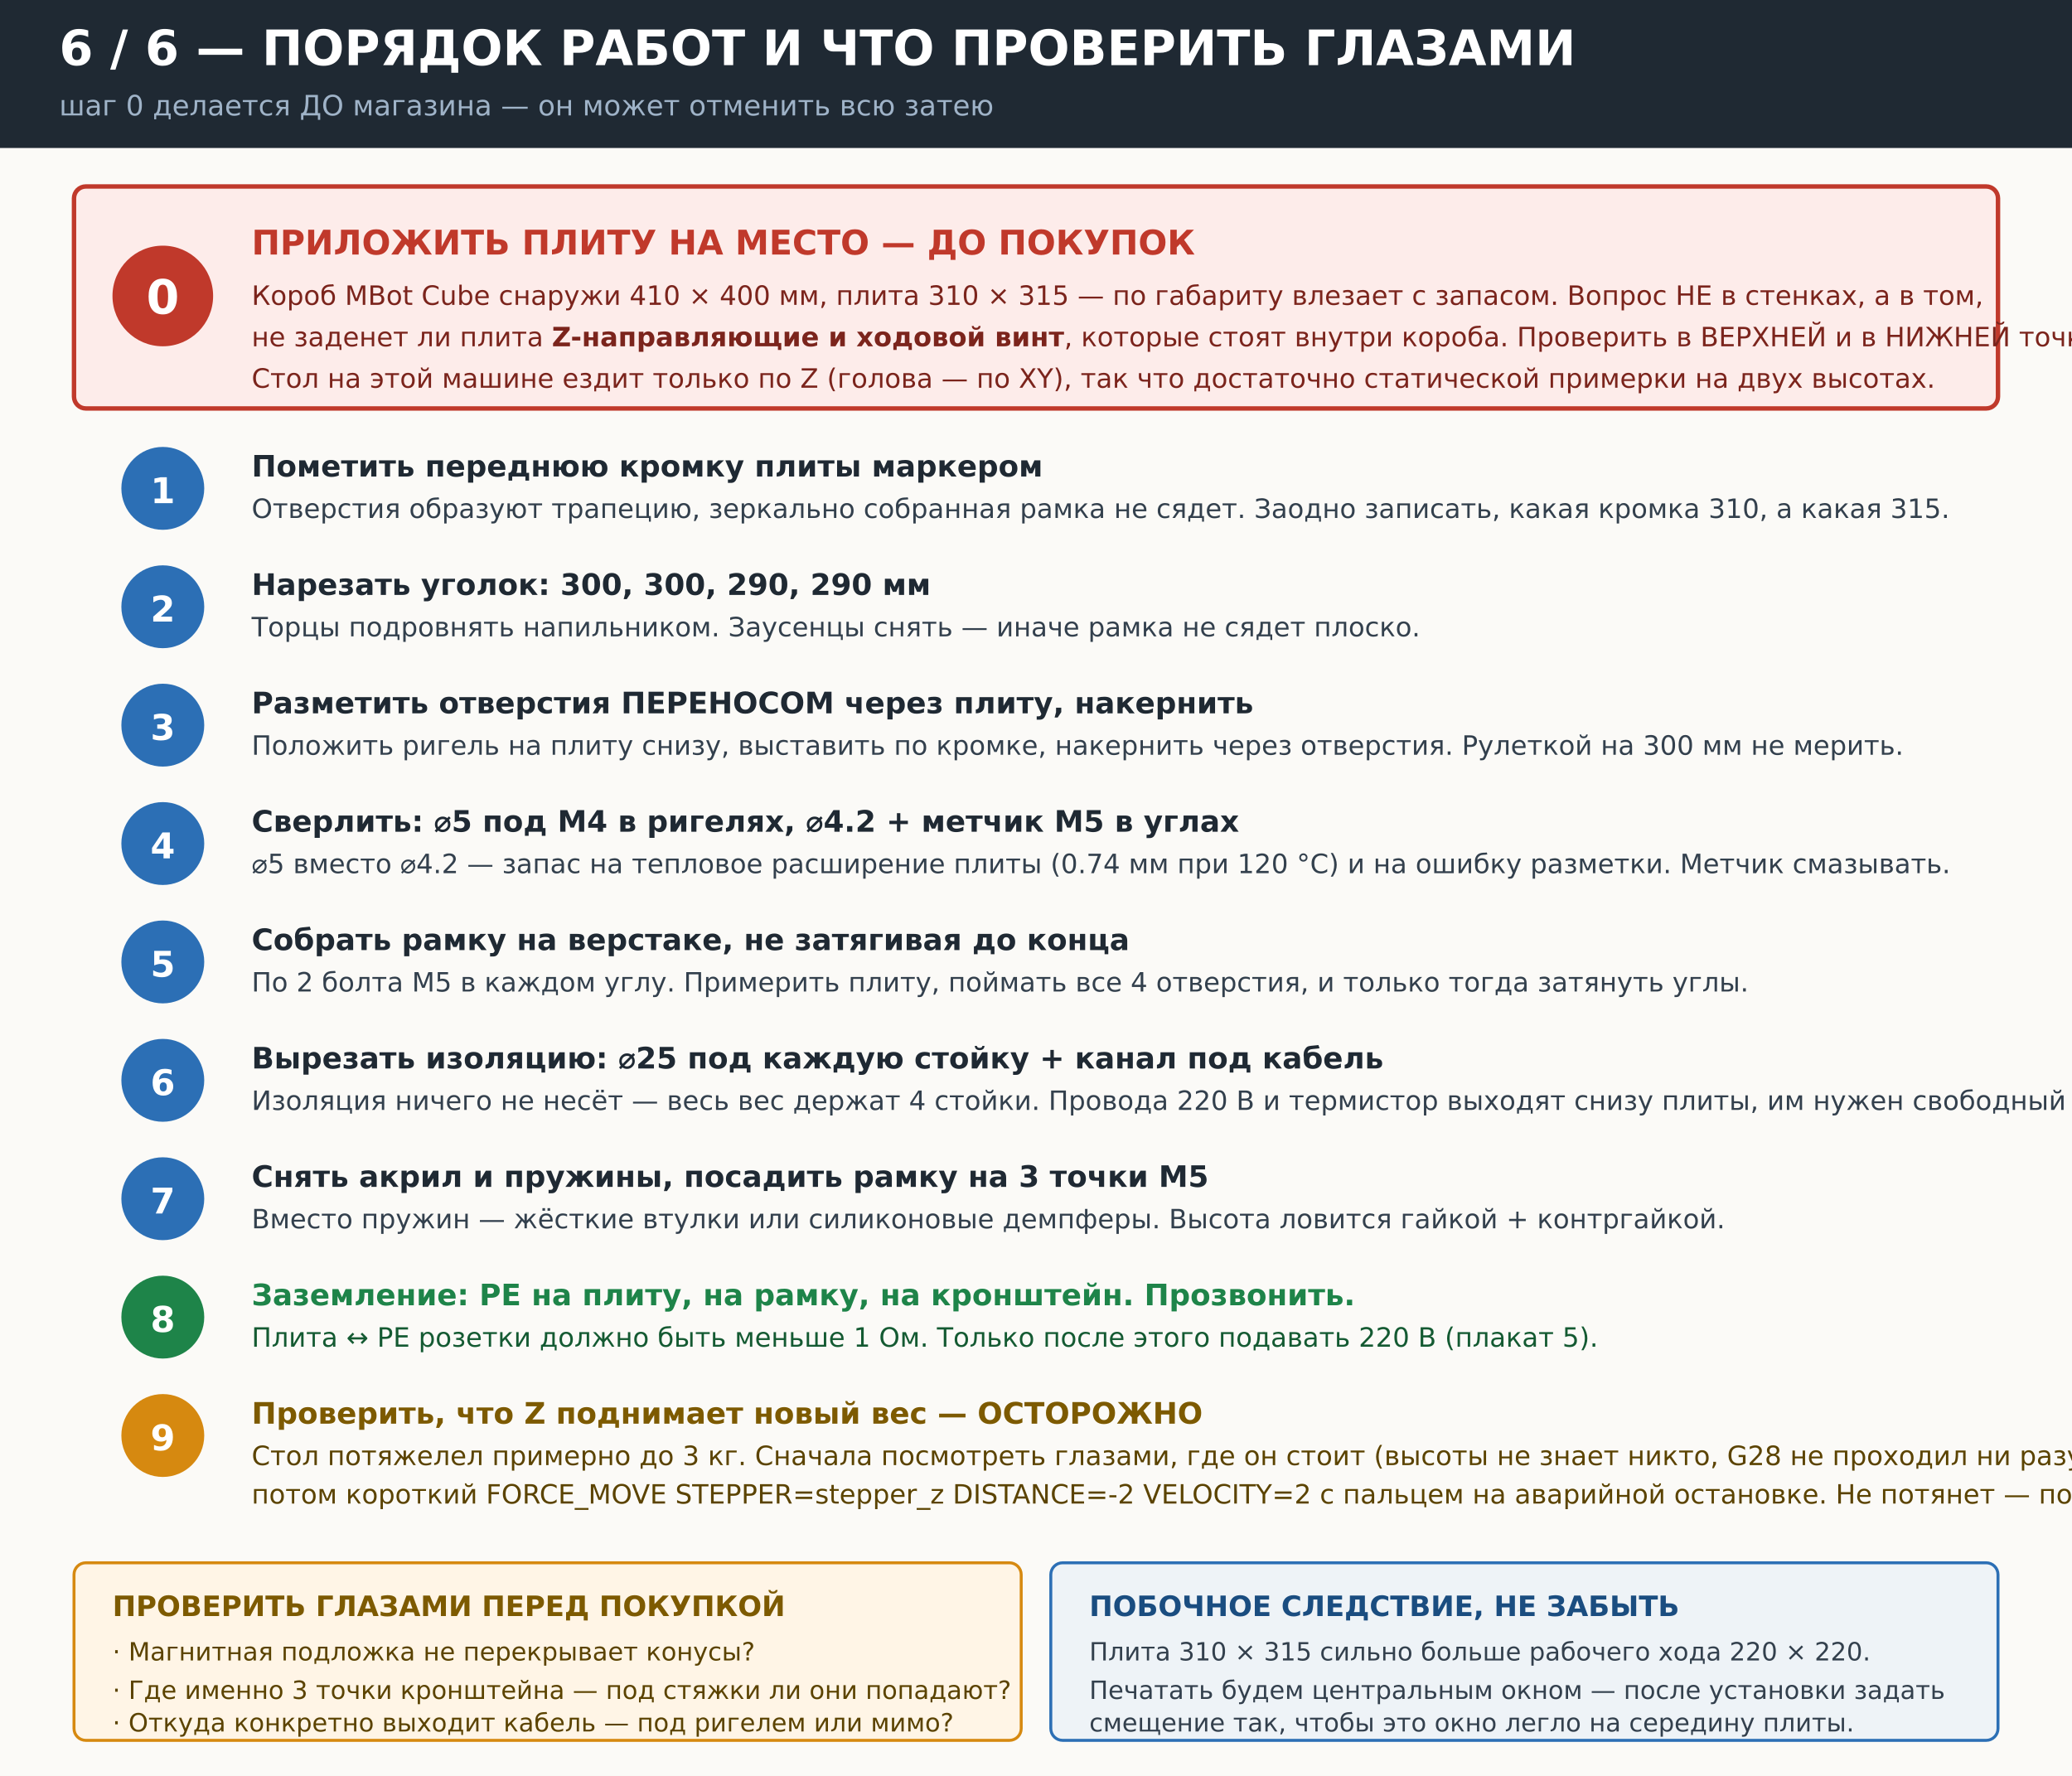
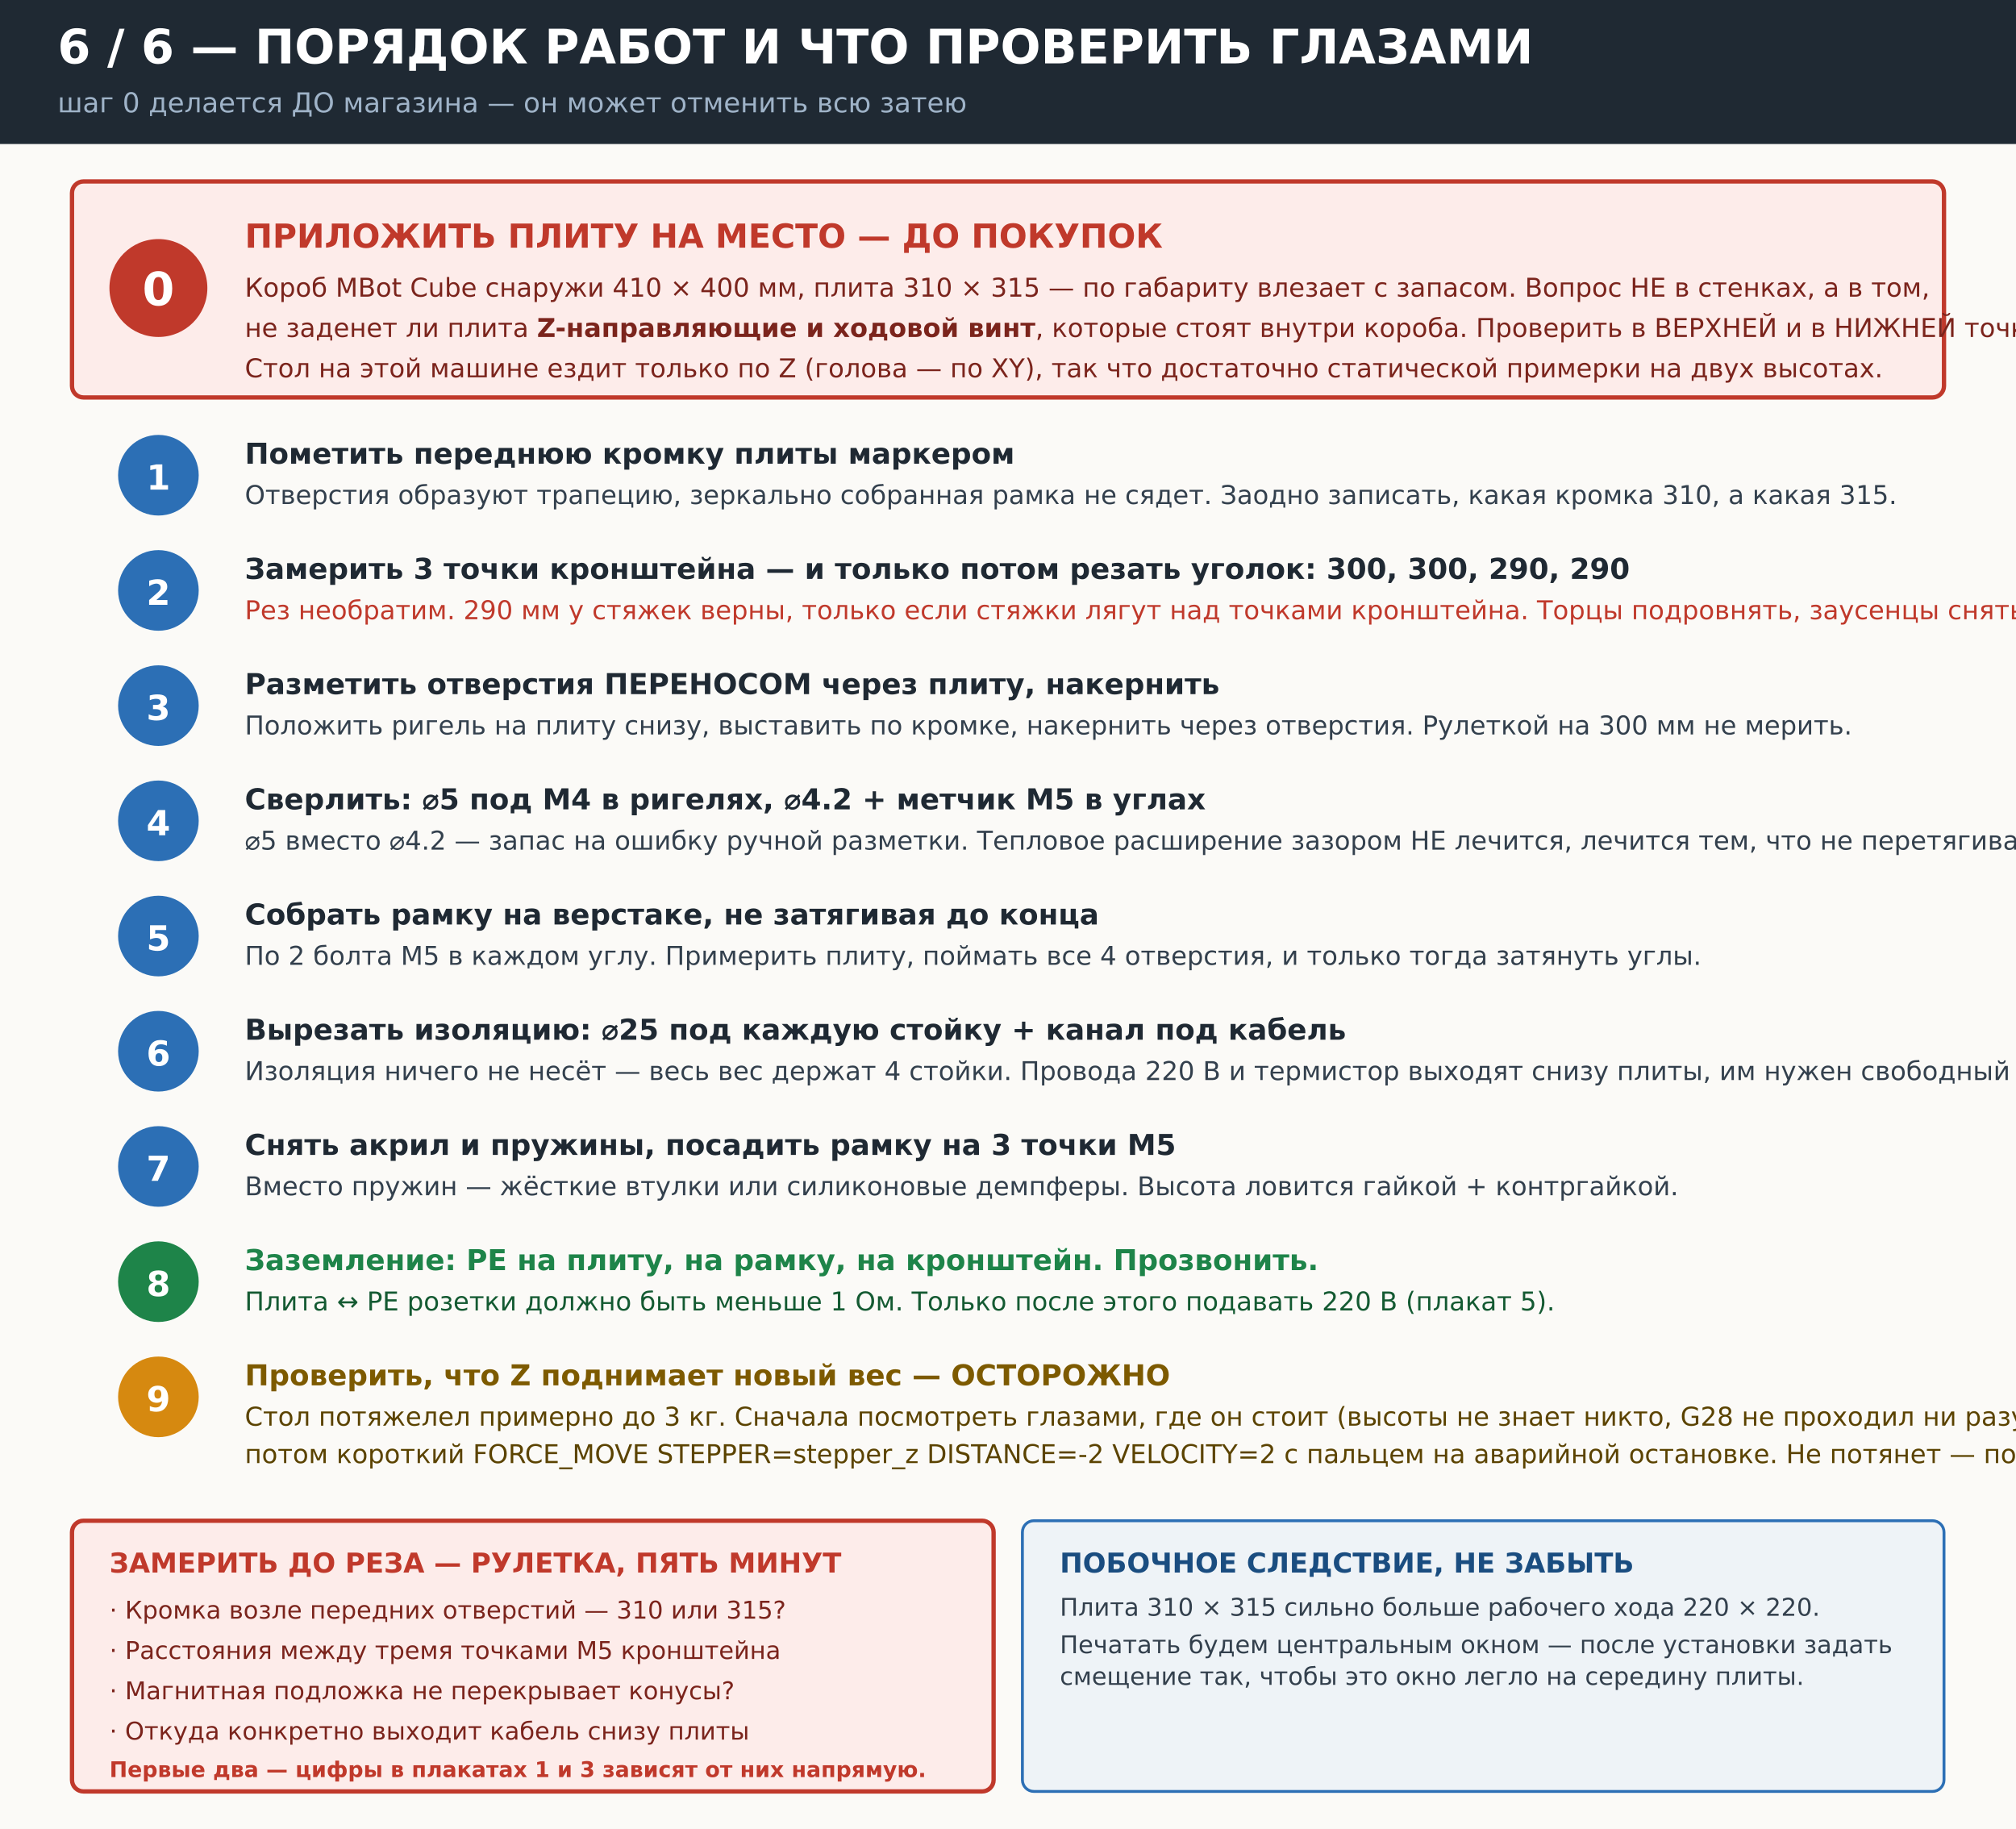
- <svg xmlns="http://www.w3.org/2000/svg" viewBox="0 0 1400 1200" width="1400" height="1200" font-family="DejaVu Sans, Verdana, Geneva, sans-serif">
-   <rect width="1400" height="1200" fill="#fbfaf7" />
+ <svg xmlns="http://www.w3.org/2000/svg" viewBox="0 0 1400 1270" width="1400" height="1270" font-family="DejaVu Sans, Verdana, Geneva, sans-serif">
+   <rect width="1400" height="1270" fill="#fbfaf7" />
  <rect x="0" y="0" width="1400" height="100" fill="#1f2933" />
  <text x="40" y="44" fill="#ffffff" font-size="33" font-weight="bold">6 / 6 — ПОРЯДОК РАБОТ И ЧТО ПРОВЕРИТЬ ГЛАЗАМИ</text>
  <text x="40" y="78" fill="#9fb3c8" font-size="19">шаг 0 делается ДО магазина — он может отменить всю затею</text>
  <rect x="50" y="126" width="1300" height="150" fill="#fdecea" stroke="#c0392b" stroke-width="3" rx="8" />
  <circle cx="110" cy="200" r="34" fill="#c0392b" />
  <text x="110" y="212" text-anchor="middle" fill="#ffffff" font-size="32" font-weight="bold">0</text>
  <text x="170" y="172" fill="#c0392b" font-size="23" font-weight="bold">ПРИЛОЖИТЬ ПЛИТУ НА МЕСТО — ДО ПОКУПОК</text>
  <text x="170" y="206" fill="#7b241c" font-size="18">Короб MBot Cube снаружи 410 × 400 мм, плита 310 × 315 — по габариту влезает с запасом. Вопрос НЕ в стенках, а в том,</text>
  <text x="170" y="234" fill="#7b241c" font-size="18">не заденет ли плита <tspan font-weight="bold">Z-направляющие и ходовой винт</tspan>, которые стоят внутри короба. Проверить в ВЕРХНЕЙ и в НИЖНЕЙ точке Z.</text>
  <text x="170" y="262" fill="#7b241c" font-size="18">Стол на этой машине ездит только по Z (голова — по XY), так что достаточно статической примерки на двух высотах.</text>
  <g font-size="18">
    <circle cx="110" cy="330" r="28" fill="#2c6fb5" />
    <text x="110" y="340" text-anchor="middle" fill="#ffffff" font-size="24" font-weight="bold">1</text>
    <text x="170" y="322" fill="#1f2933" font-size="20" font-weight="bold">Пометить переднюю кромку плиты маркером</text>
    <text x="170" y="350" fill="#33404d">Отверстия образуют трапецию, зеркально собранная рамка не сядет. Заодно записать, какая кромка 310, а какая 315.</text>
    <circle cx="110" cy="410" r="28" fill="#2c6fb5" />
    <text x="110" y="420" text-anchor="middle" fill="#ffffff" font-size="24" font-weight="bold">2</text>
-     <text x="170" y="402" fill="#1f2933" font-size="20" font-weight="bold">Нарезать уголок: 300, 300, 290, 290 мм</text>
-     <text x="170" y="430" fill="#33404d">Торцы подровнять напильником. Заусенцы снять — иначе рамка не сядет плоско.</text>
+     <text x="170" y="402" fill="#1f2933" font-size="20" font-weight="bold">Замерить 3 точки кронштейна — и только потом резать уголок: 300, 300, 290, 290</text>
+     <text x="170" y="430" fill="#c0392b">Рез необратим. 290 мм у стяжек верны, только если стяжки лягут над точками кронштейна. Торцы подровнять, заусенцы снять.</text>
    <circle cx="110" cy="490" r="28" fill="#2c6fb5" />
    <text x="110" y="500" text-anchor="middle" fill="#ffffff" font-size="24" font-weight="bold">3</text>
    <text x="170" y="482" fill="#1f2933" font-size="20" font-weight="bold">Разметить отверстия ПЕРЕНОСОМ через плиту, накернить</text>
    <text x="170" y="510" fill="#33404d">Положить ригель на плиту снизу, выставить по кромке, накернить через отверстия. Рулеткой на 300 мм не мерить.</text>
    <circle cx="110" cy="570" r="28" fill="#2c6fb5" />
    <text x="110" y="580" text-anchor="middle" fill="#ffffff" font-size="24" font-weight="bold">4</text>
    <text x="170" y="562" fill="#1f2933" font-size="20" font-weight="bold">Сверлить: ⌀5 под М4 в ригелях, ⌀4.2 + метчик М5 в углах</text>
-     <text x="170" y="590" fill="#33404d">⌀5 вместо ⌀4.2 — запас на тепловое расширение плиты (0.74 мм при 120 °C) и на ошибку разметки. Метчик смазывать.</text>
+     <text x="170" y="590" fill="#33404d">⌀5 вместо ⌀4.2 — запас на ошибку ручной разметки. Тепловое расширение зазором НЕ лечится, лечится тем, что не перетягиваем. Метчик смазывать.</text>
    <circle cx="110" cy="650" r="28" fill="#2c6fb5" />
    <text x="110" y="660" text-anchor="middle" fill="#ffffff" font-size="24" font-weight="bold">5</text>
    <text x="170" y="642" fill="#1f2933" font-size="20" font-weight="bold">Собрать рамку на верстаке, не затягивая до конца</text>
    <text x="170" y="670" fill="#33404d">По 2 болта М5 в каждом углу. Примерить плиту, поймать все 4 отверстия, и только тогда затянуть углы.</text>
    <circle cx="110" cy="730" r="28" fill="#2c6fb5" />
    <text x="110" y="740" text-anchor="middle" fill="#ffffff" font-size="24" font-weight="bold">6</text>
    <text x="170" y="722" fill="#1f2933" font-size="20" font-weight="bold">Вырезать изоляцию: ⌀25 под каждую стойку + канал под кабель</text>
    <text x="170" y="750" fill="#33404d">Изоляция ничего не несёт — весь вес держат 4 стойки. Провода 220 В и термистор выходят снизу плиты, им нужен свободный канал.</text>
    <circle cx="110" cy="810" r="28" fill="#2c6fb5" />
    <text x="110" y="820" text-anchor="middle" fill="#ffffff" font-size="24" font-weight="bold">7</text>
    <text x="170" y="802" fill="#1f2933" font-size="20" font-weight="bold">Снять акрил и пружины, посадить рамку на 3 точки М5</text>
    <text x="170" y="830" fill="#33404d">Вместо пружин — жёсткие втулки или силиконовые демпферы. Высота ловится гайкой + контргайкой.</text>
    <circle cx="110" cy="890" r="28" fill="#1e8449" />
    <text x="110" y="900" text-anchor="middle" fill="#ffffff" font-size="24" font-weight="bold">8</text>
    <text x="170" y="882" fill="#1e8449" font-size="20" font-weight="bold">Заземление: PE на плиту, на рамку, на кронштейн. Прозвонить.</text>
    <text x="170" y="910" fill="#145a32">Плита ↔ PE розетки должно быть меньше 1 Ом. Только после этого подавать 220 В (плакат 5).</text>
    <circle cx="110" cy="970" r="28" fill="#d68910" />
    <text x="110" y="980" text-anchor="middle" fill="#ffffff" font-size="24" font-weight="bold">9</text>
    <text x="170" y="962" fill="#7d5a00" font-size="20" font-weight="bold">Проверить, что Z поднимает новый вес — ОСТОРОЖНО</text>
    <text x="170" y="990" fill="#5b4300">Стол потяжелел примерно до 3 кг. Сначала посмотреть глазами, где он стоит (высоты не знает никто, G28 не проходил ни разу),</text>
    <text x="170" y="1016" fill="#5b4300">потом короткий FORCE_MOVE STEPPER=stepper_z DISTANCE=-2 VELOCITY=2 с пальцем на аварийной остановке. Не потянет — поднять ток Z с 0.6 А.</text>
  </g>
-   <rect x="50" y="1056" width="640" height="120" fill="#fff5e6" stroke="#d68910" stroke-width="2" rx="8" />
-   <text x="76" y="1092" fill="#7d5a00" font-size="19" font-weight="bold">ПРОВЕРИТЬ ГЛАЗАМИ ПЕРЕД ПОКУПКОЙ</text>
-   <text x="76" y="1122" fill="#5b4300" font-size="17">· Магнитная подложка не перекрывает конусы?</text>
-   <text x="76" y="1148" fill="#5b4300" font-size="17">· Где именно 3 точки кронштейна — под стяжки ли они попадают?</text>
-   <text x="76" y="1170" fill="#5b4300" font-size="17">· Откуда конкретно выходит кабель — под ригелем или мимо?</text>
-   <rect x="710" y="1056" width="640" height="120" fill="#eef3f7" stroke="#2c6fb5" stroke-width="2" rx="8" />
+   <rect x="50" y="1056" width="640" height="188" fill="#fdecea" stroke="#c0392b" stroke-width="3" rx="8" />
+   <text x="76" y="1092" fill="#c0392b" font-size="19" font-weight="bold">ЗАМЕРИТЬ ДО РЕЗА — РУЛЕТКА, ПЯТЬ МИНУТ</text>
+   <text x="76" y="1124" fill="#7b241c" font-size="17">· Кромка возле передних отверстий — 310 или 315?</text>
+   <text x="76" y="1152" fill="#7b241c" font-size="17">· Расстояния между тремя точками М5 кронштейна</text>
+   <text x="76" y="1180" fill="#7b241c" font-size="17">· Магнитная подложка не перекрывает конусы?</text>
+   <text x="76" y="1208" fill="#7b241c" font-size="17">· Откуда конкретно выходит кабель снизу плиты</text>
+   <text x="76" y="1234" fill="#c0392b" font-size="15" font-weight="bold">Первые два — цифры в плакатах 1 и 3 зависят от них напрямую.</text>
+   <rect x="710" y="1056" width="640" height="188" fill="#eef3f7" stroke="#2c6fb5" stroke-width="2" rx="8" />
  <text x="736" y="1092" fill="#1a4d80" font-size="19" font-weight="bold">ПОБОЧНОЕ СЛЕДСТВИЕ, НЕ ЗАБЫТЬ</text>
  <text x="736" y="1122" fill="#33404d" font-size="17">Плита 310 × 315 сильно больше рабочего хода 220 × 220.</text>
  <text x="736" y="1148" fill="#33404d" font-size="17">Печатать будем центральным окном — после установки задать</text>
  <text x="736" y="1170" fill="#33404d" font-size="17">смещение так, чтобы это окно легло на середину плиты.</text>
</svg>
